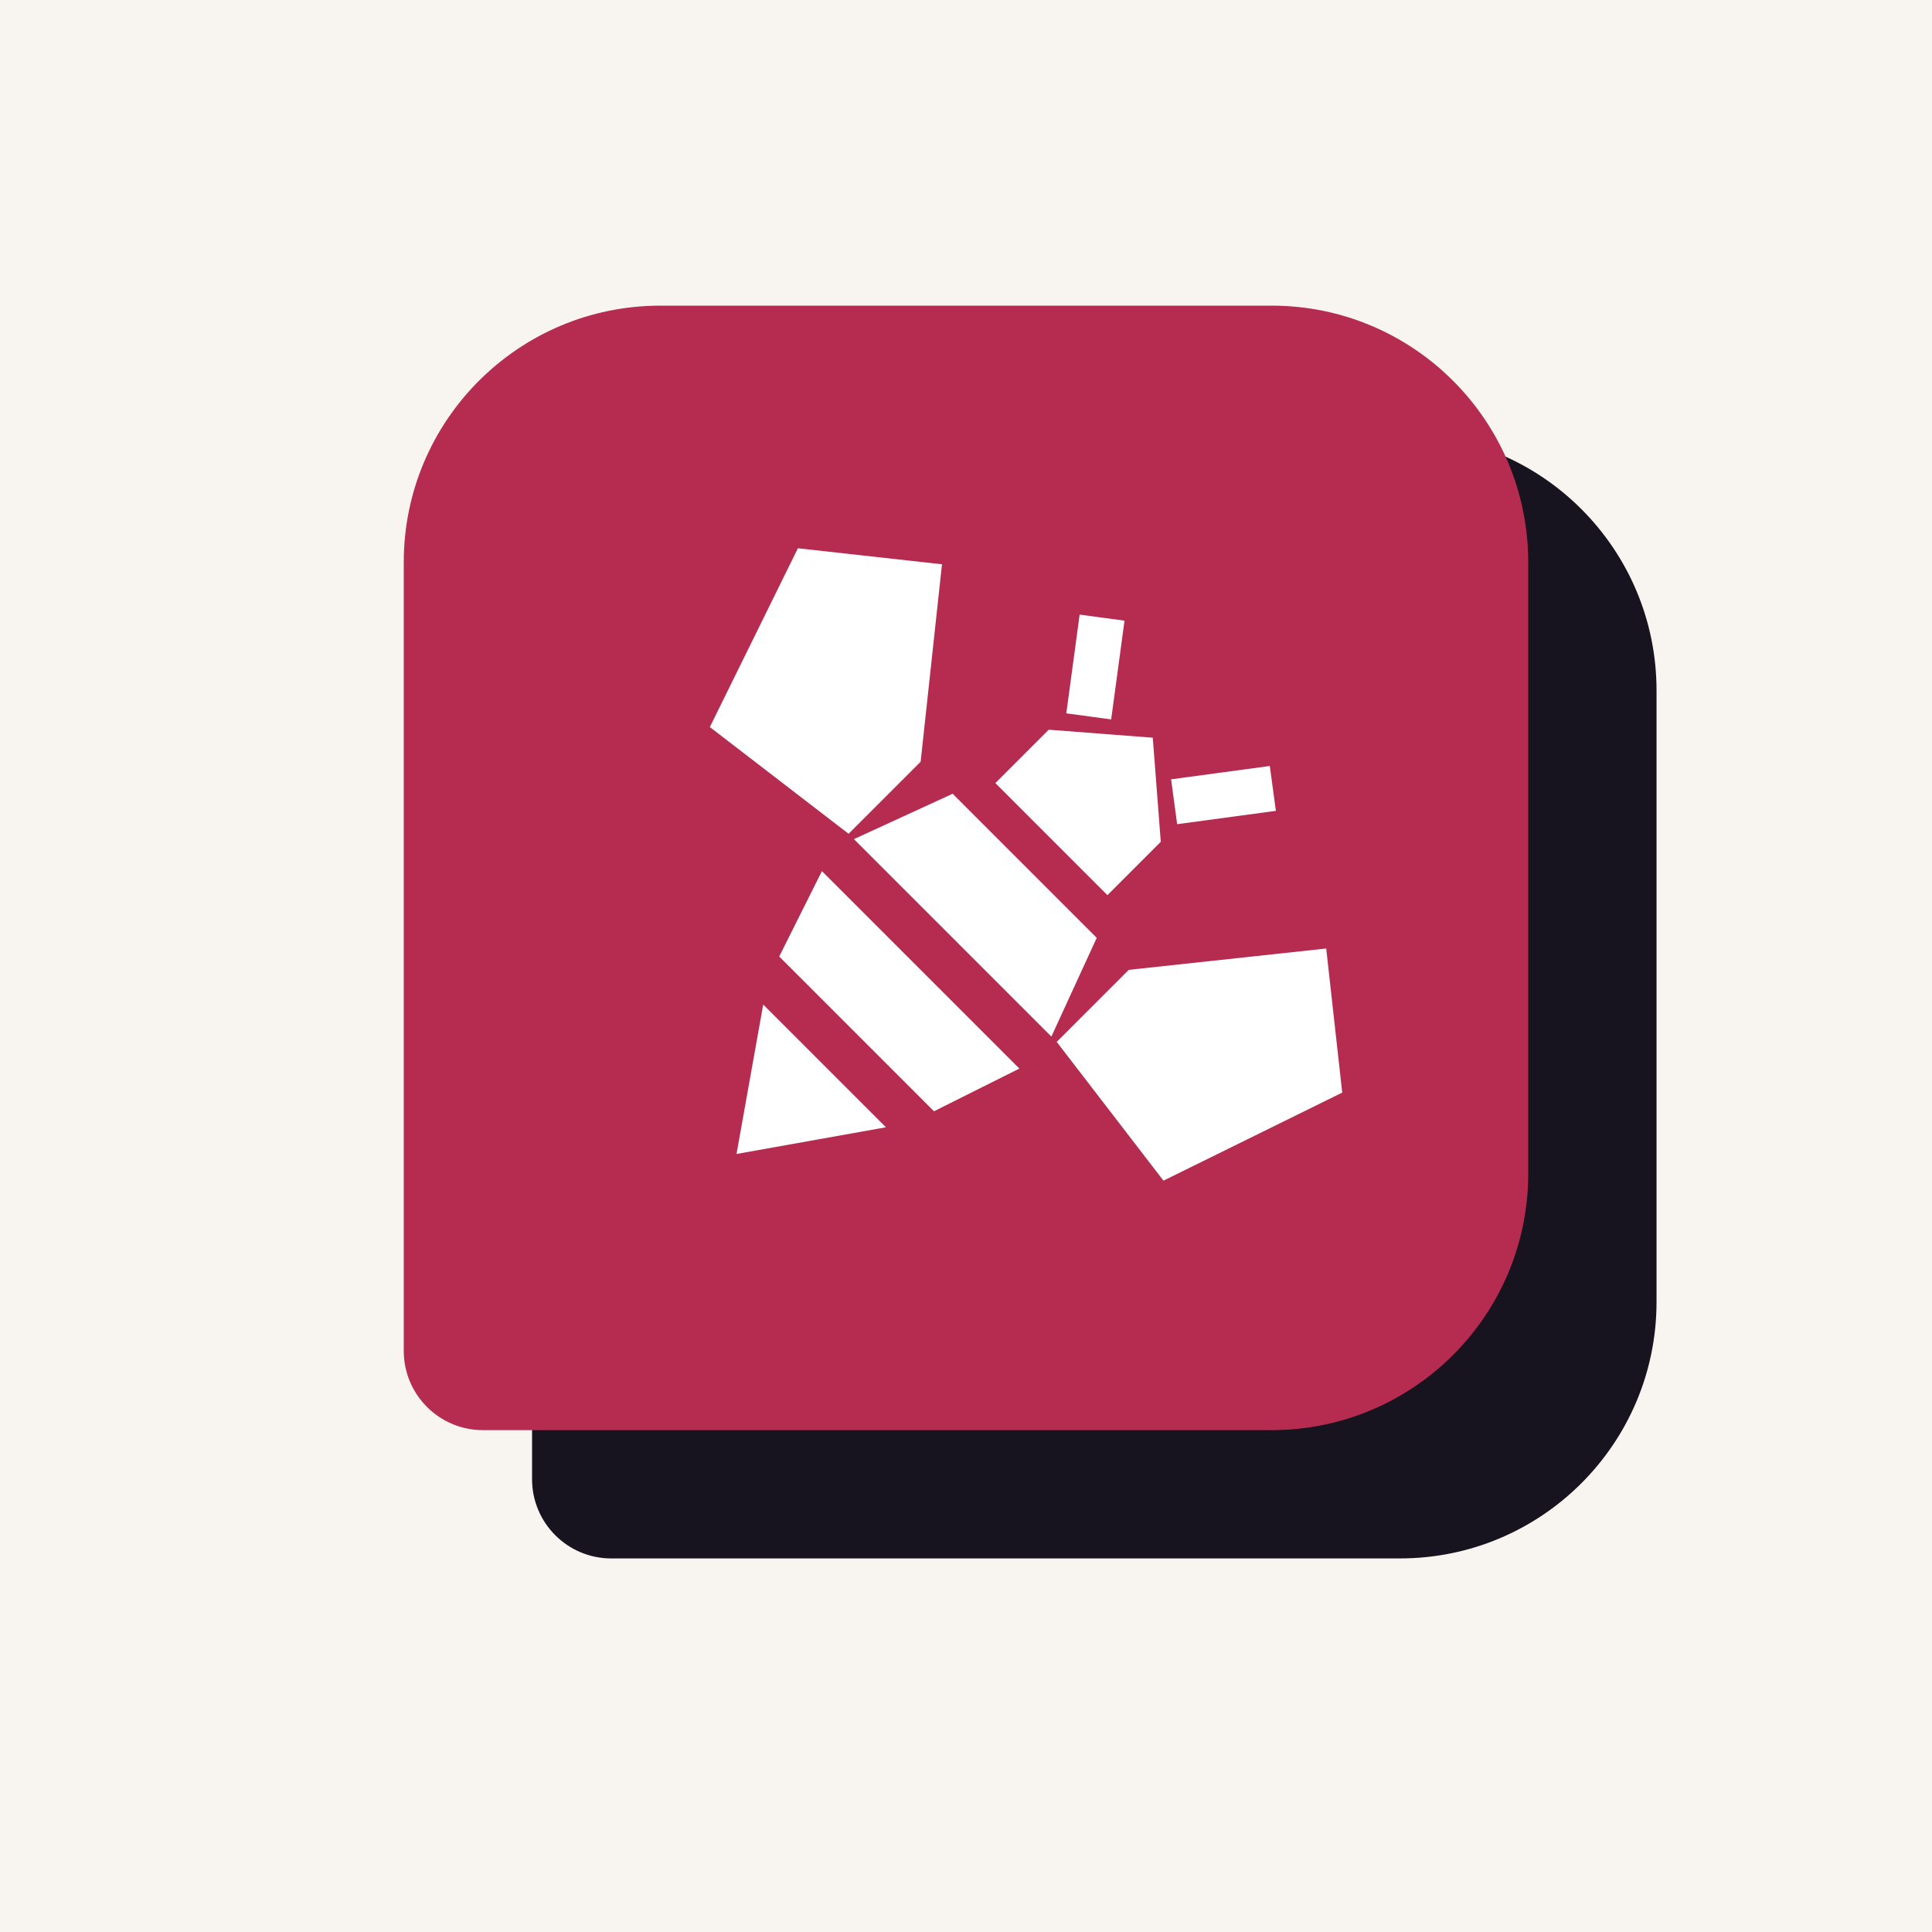
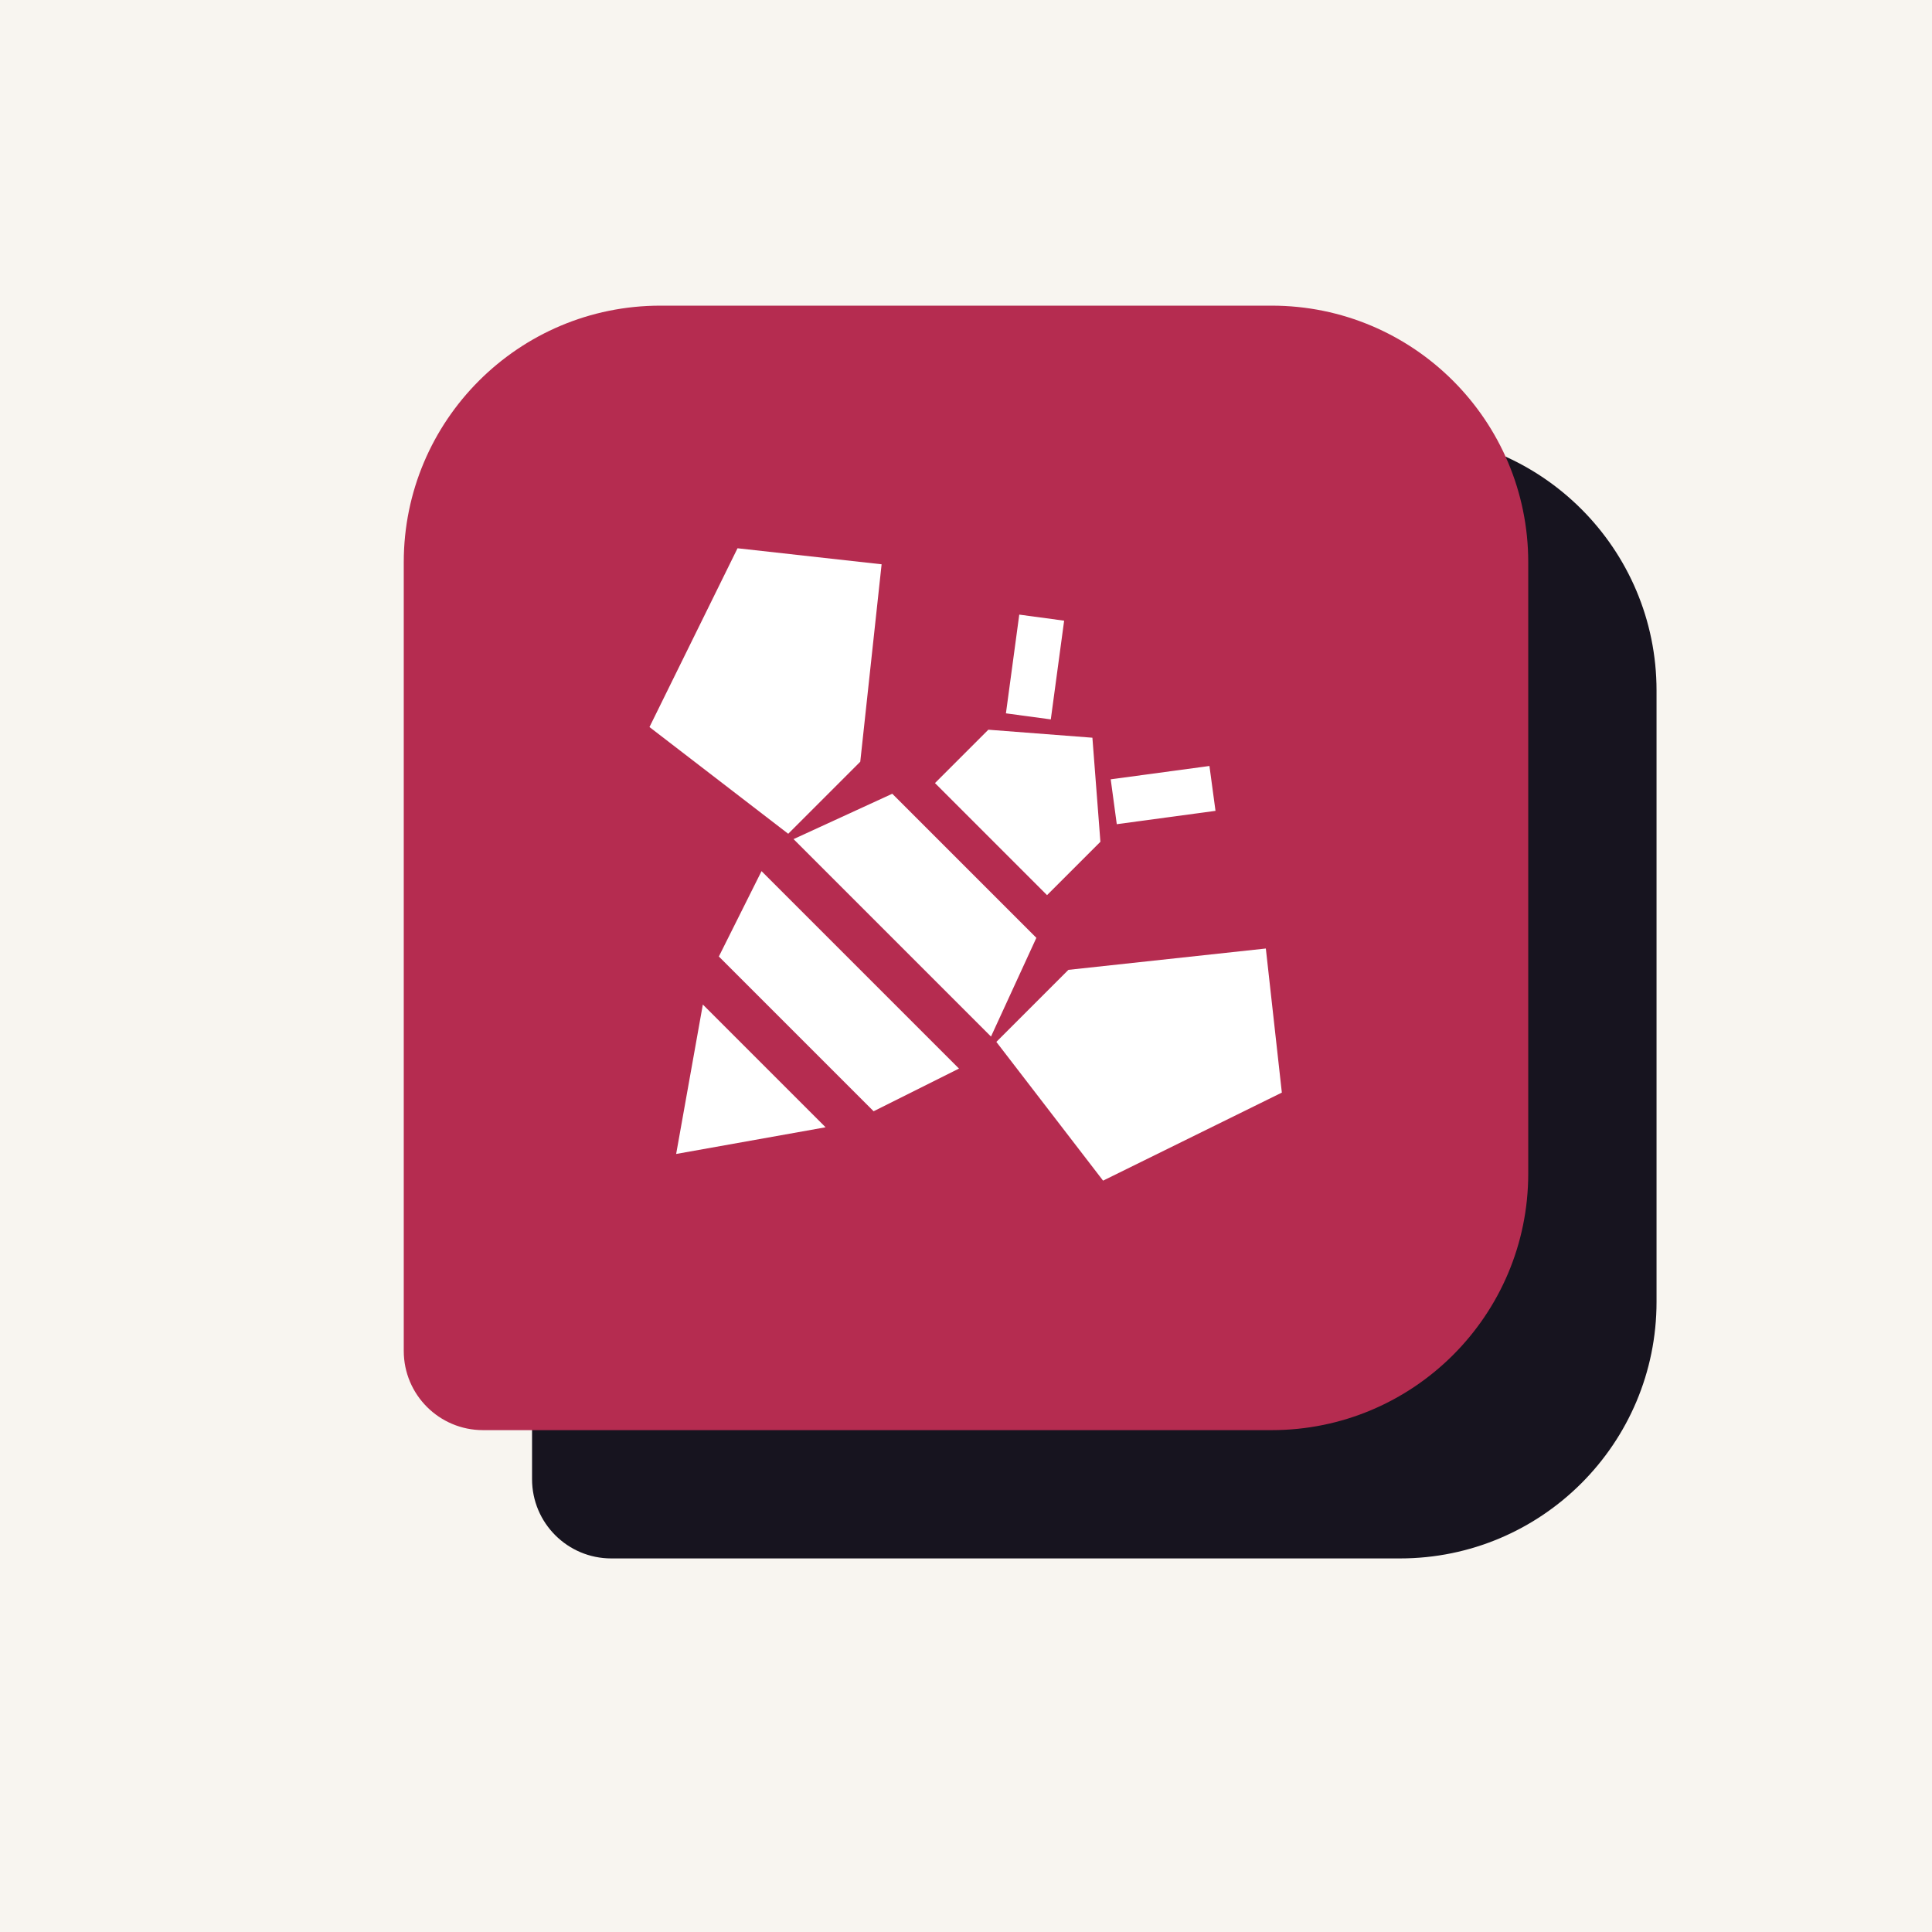
<svg xmlns="http://www.w3.org/2000/svg" viewBox="0 0 1024 1024" role="img" aria-labelledby="title description">
  <rect width="1024" height="1024" fill="#f8f5f0" />
  <path fill="#17141f" d="M418 230h324c75.1 0 136 60.9 136 136v324c0 75.1-60.9 136-136 136H324c-23.2 0-42-18.8-42-42V366c0-75.1 60.9-136 136-136Z" />
  <path fill="#b52c50" d="M350 162h324c75.1 0 136 60.9 136 136v324c0 75.1-60.9 136-136 136H256c-23.2 0-42-18.8-42-42V298c0-75.1 60.9-136 136-136Z" />
-   <g transform="rotate(45 512 490)">
+   <g transform="translate(-32 0) rotate(45 512 490)">
    <path d="m480 366-32-42m96 42 32-42" fill="none" stroke="#fff" stroke-width="24" />
    <path d="m512 350 42 36v40h-84v-40Z" fill="#fff" />
    <path d="m434 446-66-82-60 48 34 100 92-12Zm156 0 66-82 60 48-34 100-92-12Z" fill="#fff" />
    <path d="M458 446h108l20 54H438Zm-20 78h148l-16 48H454Zm28 72h92l-46 66Z" fill="#fff" />
  </g>
</svg>
